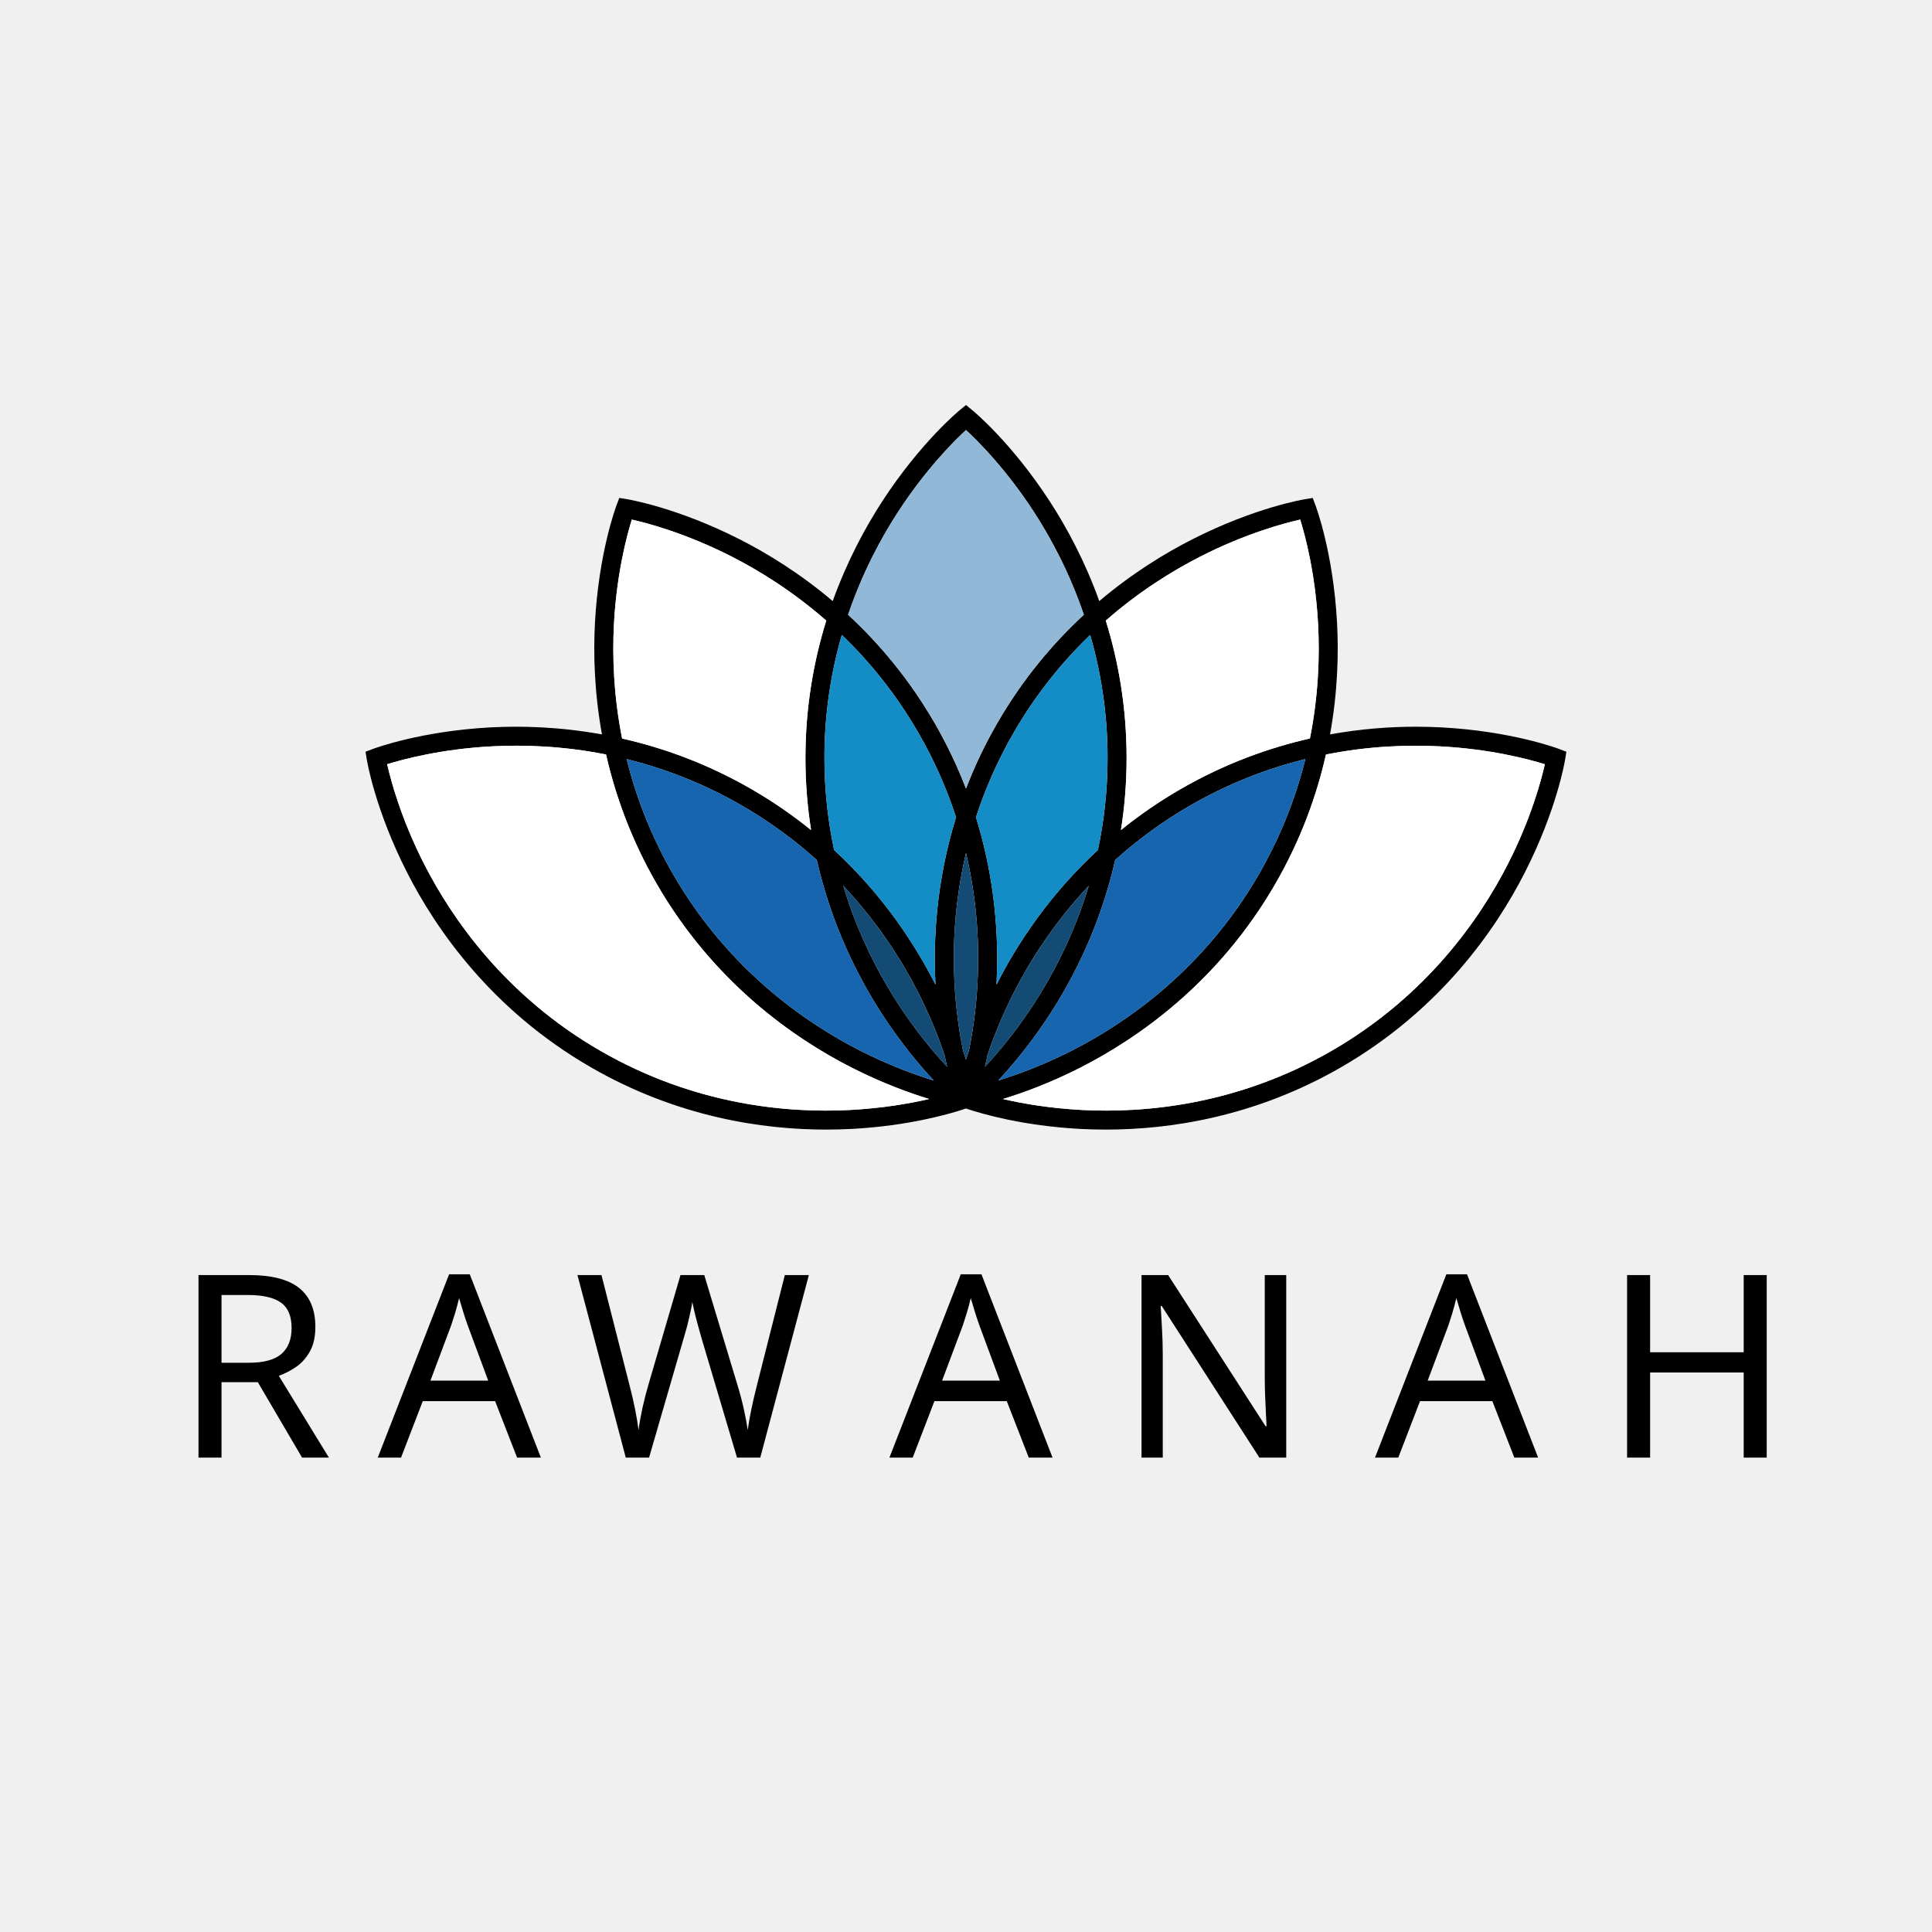
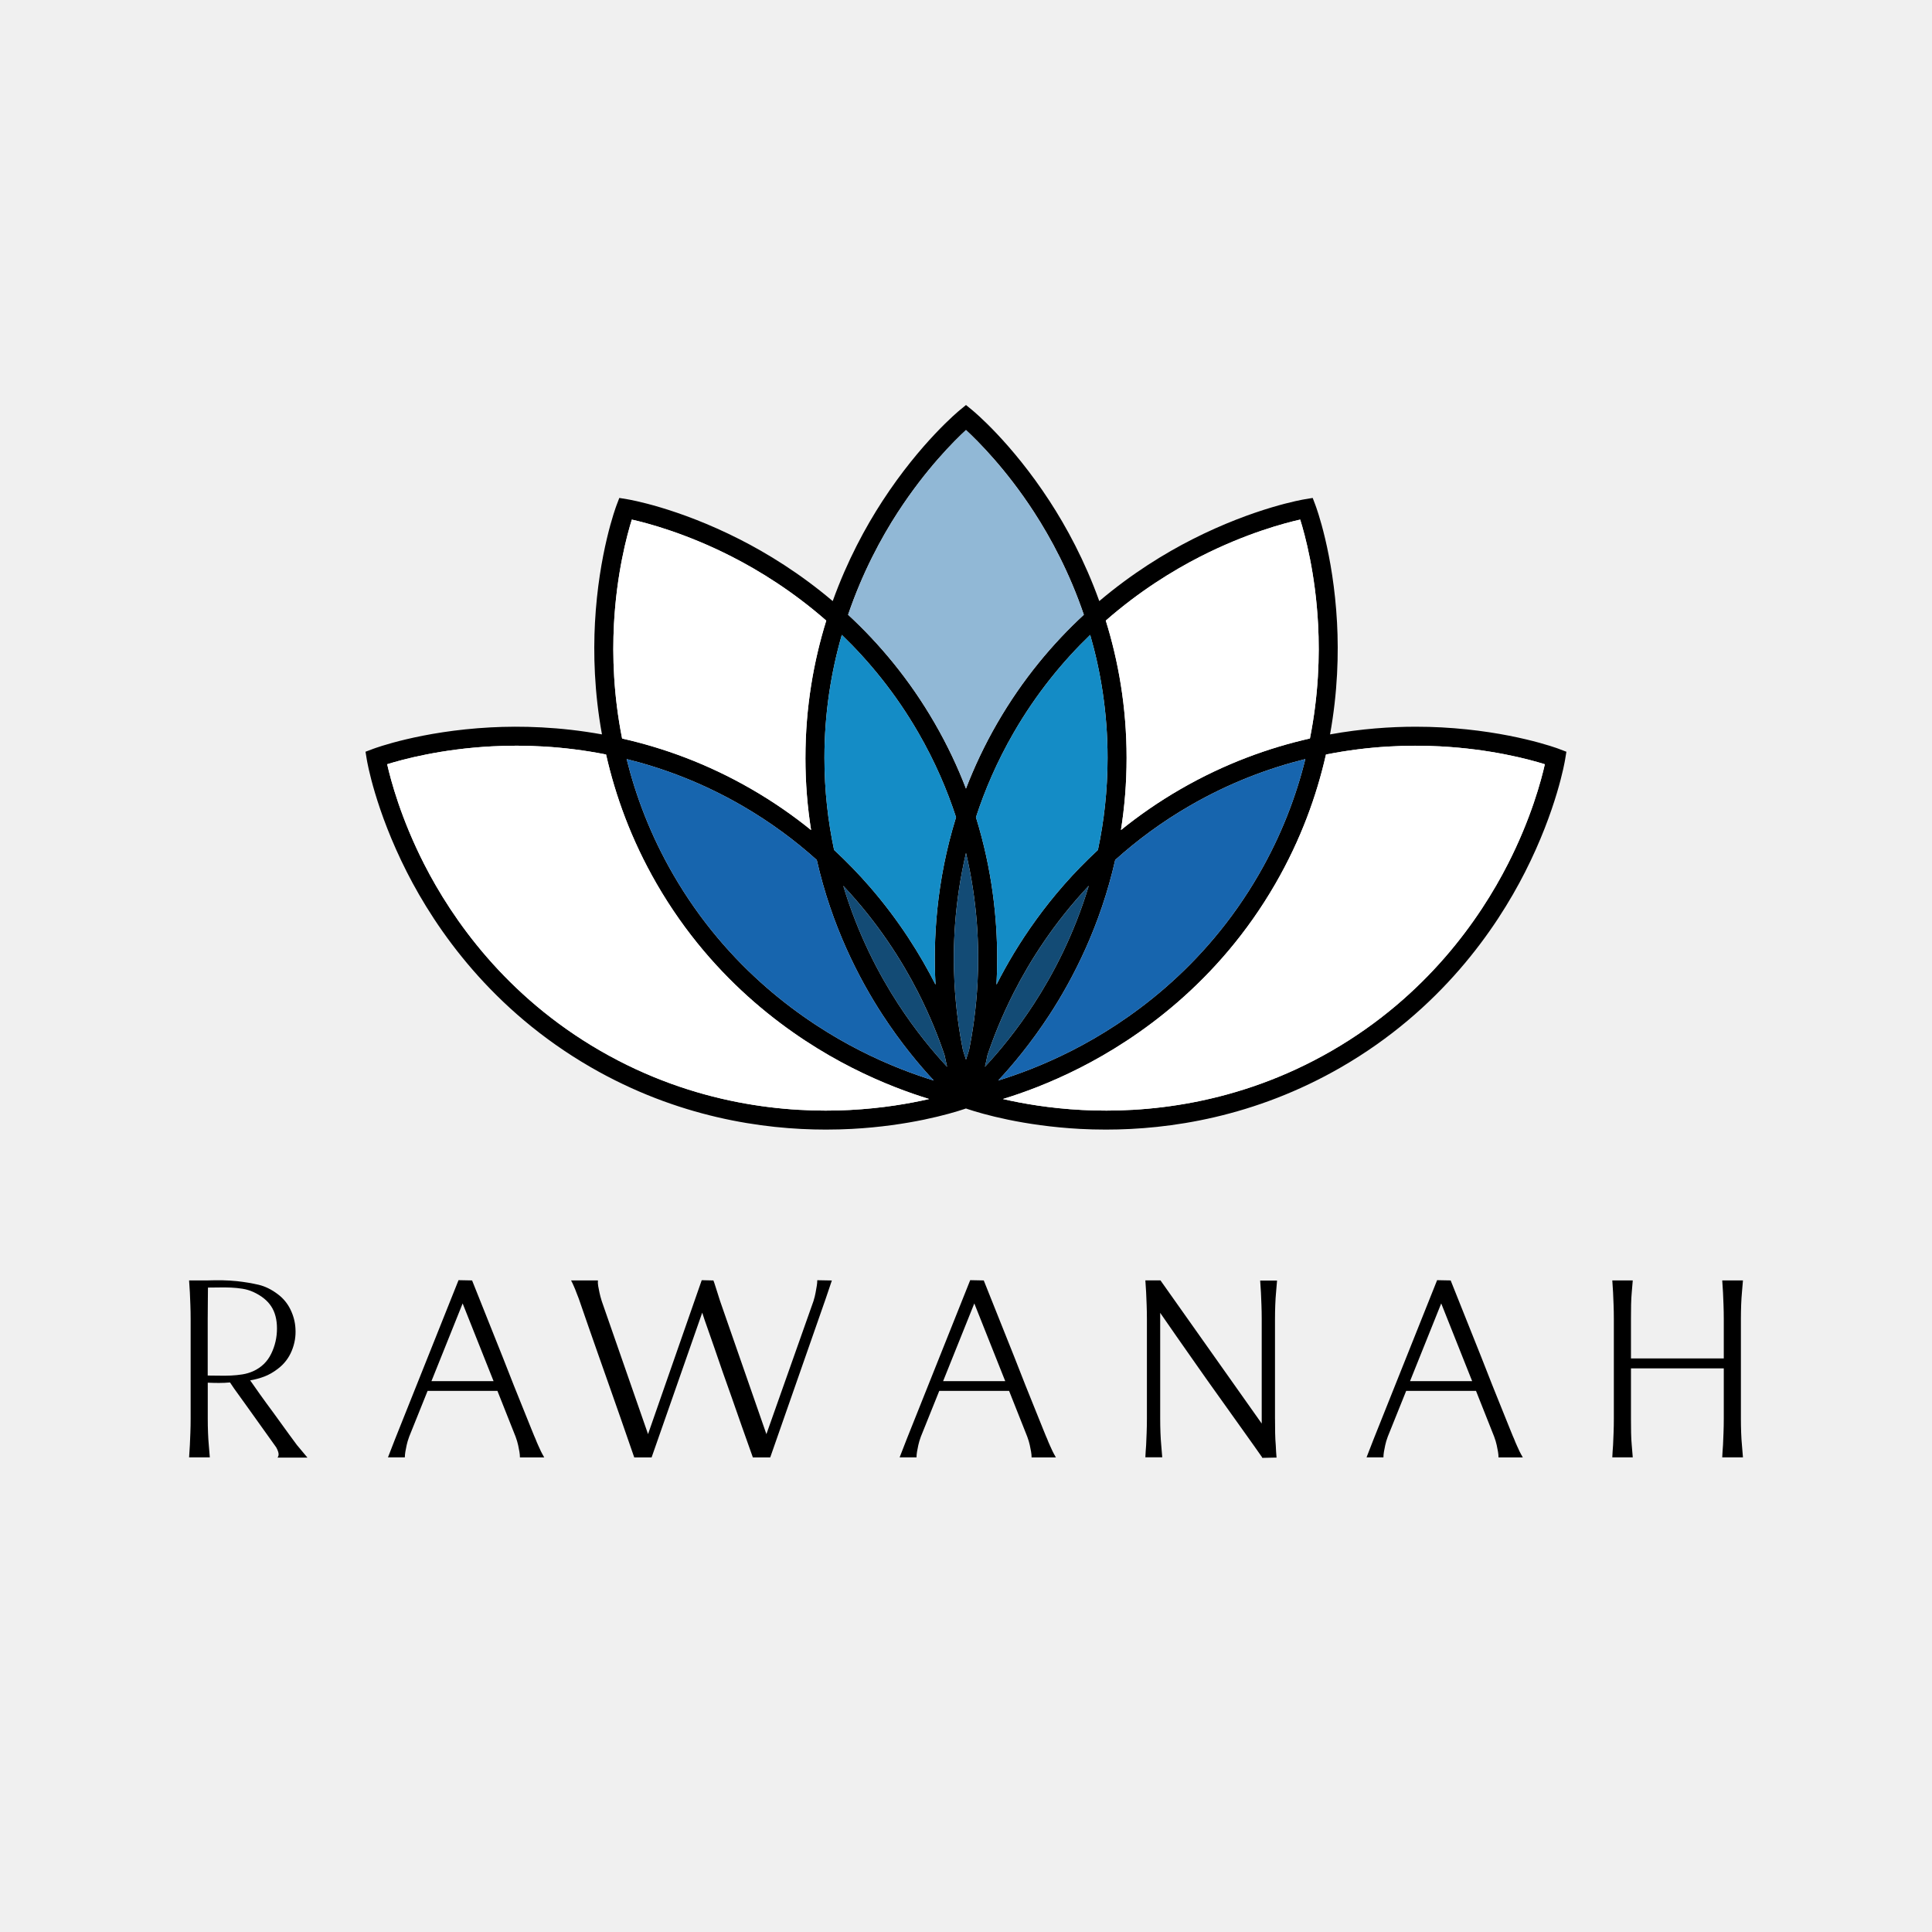
- <svg xmlns="http://www.w3.org/2000/svg" id="Layer_1" data-name="Layer 1" viewBox="0 0 800 800">
+ <svg xmlns="http://www.w3.org/2000/svg" id="Layer_1" version="1.1" viewBox="0 0 800 800">
  <defs>
    <style>
-       .cls-1 {
+       .st0 {
        fill: #1765ae;
      }

-       .cls-2 {
-         letter-spacing: .25em;
+       .st1 {
+         isolation: isolate;
      }

-       .cls-3 {
-         letter-spacing: .17em;
-       }
- 
-       .cls-4 {
+       .st2 {
        fill: #fff;
      }

-       .cls-5 {
+       .st3 {
        fill: #91b8d6;
      }

-       .cls-6 {
-         font-family: Caramella, Caramella;
-         font-size: 105.88px;
-       }
- 
-       .cls-7 {
+       .st4 {
        fill: #134b75;
      }

-       .cls-8 {
+       .st5 {
        fill: #148cc6;
      }
    </style>
  </defs>
  <g>
-     <path d="M645.63,310.14c-.79-.3-19.79-7.39-48.68-8.94-3.35-.18-6.92-.28-10.69-.28-10.53,0-22.56.83-35.52,3.18,3.19-17.59,3.58-33.48,2.9-46.22-1.55-28.89-8.64-47.88-8.94-48.68l-1.14-3.01-3.17.52c-.84.13-20.83,3.49-46.63,16.59-11.37,5.77-24.93,14.05-38.57,25.6-6.04-16.82-13.64-30.76-20.61-41.46-15.79-24.25-31.42-37.15-32.09-37.69l-2.49-2.04-2.49,2.04c-.66.54-16.29,13.44-32.09,37.69-6.96,10.69-14.56,24.63-20.61,41.46-13.64-11.55-27.2-19.83-38.57-25.6-25.8-13.11-45.79-16.46-46.63-16.59l-3.17-.52-1.14,3.01c-.3.79-7.39,19.79-8.94,48.68-.68,12.74-.3,28.62,2.9,46.22-17.59-3.19-33.48-3.58-46.22-2.9-28.89,1.55-47.88,8.64-48.68,8.94l-3.01,1.14.52,3.17c.13.84,3.49,20.83,16.59,46.63,12.08,23.78,35.1,57.12,76.16,80.83,35.89,20.72,71.27,25.83,97.4,25.83,3.76,0,7.32-.11,10.68-.28,23.65-1.27,40.66-6.25,46.49-8.19.3-.09.56-.19.79-.27.24.08.5.17.79.27,5.83,1.94,22.84,6.92,46.49,8.19,3.35.18,6.92.28,10.68.28,26.13,0,61.5-5.11,97.4-25.83,41.06-23.71,64.08-57.04,76.16-80.83,13.11-25.8,16.46-45.79,16.59-46.63l.52-3.17-3.01-1.14ZM497.04,230.46c18.86-9.61,34.75-13.83,41.34-15.31,2.01,6.45,6.31,22.32,7.41,43.46.68,12.9.2,29.17-3.38,47.18-16.93,3.83-35.17,10.35-53.54,20.95-9.1,5.25-17.31,10.98-24.71,16.96,1.49-9.4,2.34-19.37,2.34-29.88,0-21.22-3.47-40.27-8.62-56.85,13.82-12.1,27.66-20.65,39.17-26.52ZM451.42,262.89c4.34,15.04,7.2,32.1,7.2,50.93,0,13.67-1.51,26.42-4,38.14-20.49,18.94-33.73,39.47-41.92,55.61-.03.06-.06.12-.09.18,0-.07.02-.13.02-.2.18-3.35.28-6.92.28-10.68,0-16.52-2.05-36.74-8.79-58.45,3.71-11.38,8.77-23.17,15.61-35.01,9.42-16.31,20.42-29.65,31.69-40.51ZM371.86,212c11.53-17.76,23.18-29.36,28.14-33.93,4.96,4.58,16.62,16.18,28.14,33.93,7.03,10.83,14.75,25.16,20.66,42.55-12.75,11.79-25.28,26.55-35.89,44.93-5.26,9.1-9.5,18.17-12.92,27.06-3.41-8.89-7.66-17.95-12.92-27.06-10.61-18.38-23.14-33.13-35.89-44.93,5.91-17.39,13.63-31.72,20.66-42.55ZM348.58,262.89c11.27,10.87,22.27,24.2,31.69,40.51,6.84,11.84,11.9,23.63,15.61,35.01-8.28,26.65-9.48,51.05-8.51,69.13,0,.07,0,.13.02.2-.03-.06-.06-.12-.09-.18-6.04-11.89-14.82-26.18-27.21-40.44-4.43-5.09-9.32-10.19-14.71-15.17-2.49-11.72-4-24.46-4-38.14,0-18.83,2.86-35.89,7.2-50.93ZM254.21,258.61c1.1-21.14,5.4-37.02,7.41-43.46,6.59,1.48,22.48,5.7,41.34,15.31,11.51,5.87,25.36,14.42,39.17,26.52-5.15,16.58-8.62,35.63-8.62,56.85,0,10.51.85,20.49,2.34,29.89-7.4-6-15.62-11.72-24.71-16.97-18.37-10.61-36.61-17.12-53.54-20.94-3.58-18.02-4.06-34.29-3.38-47.19ZM352,459.62c-25.5,1.34-64.15-1.84-103.42-24.52-39.28-22.68-61.35-54.56-72.95-77.31-9.61-18.86-13.83-34.75-15.31-41.34,6.45-2.01,22.32-6.31,43.46-7.41,12.9-.68,29.17-.2,47.18,3.38,3.83,16.93,10.35,35.17,20.95,53.54,23.71,41.06,57.04,64.08,80.83,76.16,12.54,6.37,23.73,10.43,31.99,12.95-8.1,1.87-19.36,3.84-32.73,4.54ZM356.03,434.97c-22.75-11.6-54.63-33.67-77.31-72.94-9.42-16.31-15.47-32.51-19.24-47.71,15.2,3.77,31.4,9.82,47.71,19.24,11.85,6.85,22.12,14.52,31.02,22.53,6.16,27.21,17.33,48.94,27.21,64.11,7.69,11.79,15.33,20.91,21.24,27.21-7.95-2.43-18.69-6.36-30.63-12.44ZM371.86,415.65c-7.87-12.12-16.59-28.6-22.68-48.85,14.49,15.4,24.41,31.2,30.97,44.07,4.97,9.76,8.51,18.72,10.96,26.01.35,1.72.71,3.35,1.06,4.86-5.67-6.08-13.01-14.85-20.31-26.09ZM404.78,406.83c-.57,10.96-2,20.5-3.53,28.06h0c-.46,1.36-.87,2.65-1.25,3.89-.38-1.24-.79-2.53-1.25-3.89-1.53-7.55-2.96-17.1-3.53-28.06-.76-14.43-.06-33.07,4.78-53.65,4.85,20.58,5.54,39.22,4.78,53.65ZM408.9,436.88h0c2.45-7.3,5.99-16.26,10.96-26.02,6.56-12.87,16.48-28.67,30.97-44.07-6.09,20.25-14.82,36.74-22.68,48.85-7.29,11.24-14.63,20.01-20.31,26.09.35-1.51.72-3.13,1.06-4.85ZM434.57,420.2c9.88-15.17,21.05-36.89,27.21-64.11,8.9-8.01,19.17-15.69,31.02-22.53,16.31-9.42,32.51-15.47,47.71-19.24-3.77,15.2-9.82,31.4-19.24,47.71-22.68,39.28-54.56,61.35-77.31,72.94-11.94,6.08-22.68,10.01-30.63,12.44,5.9-6.3,13.55-15.42,21.24-27.21ZM624.37,357.79c-11.6,22.75-33.67,54.63-72.94,77.31-39.28,22.68-77.92,25.85-103.42,24.52-13.36-.7-24.62-2.67-32.72-4.54,8.26-2.52,19.44-6.58,31.98-12.95,23.78-12.09,57.12-35.1,80.83-76.16,10.61-18.37,17.12-36.61,20.95-53.54,18.01-3.58,34.28-4.06,47.18-3.38,21.14,1.1,37.02,5.4,43.46,7.41-1.48,6.59-5.7,22.48-15.32,41.34Z" />
-     <path class="cls-7" d="M392.16,441.74c-5.67-6.08-13.01-14.85-20.31-26.09-7.87-12.12-16.59-28.6-22.68-48.85,14.49,15.4,24.41,31.2,30.97,44.07,4.97,9.76,8.51,18.72,10.96,26.01.35,1.72.71,3.35,1.06,4.86Z" />
-     <path class="cls-7" d="M404.78,406.83c-.57,10.96-2,20.5-3.53,28.06h0c-.46,1.36-.87,2.65-1.25,3.89-.38-1.24-.79-2.53-1.25-3.89-1.53-7.55-2.96-17.1-3.53-28.06-.76-14.43-.06-33.07,4.78-53.65,4.85,20.58,5.54,39.22,4.78,53.65Z" />
-     <path class="cls-7" d="M450.83,366.8c-6.09,20.25-14.82,36.74-22.68,48.85-7.29,11.24-14.63,20.01-20.31,26.09.35-1.51.72-3.13,1.06-4.85h0c2.45-7.3,5.99-16.26,10.96-26.02,6.56-12.87,16.48-28.67,30.97-44.07Z" />
-     <path class="cls-4" d="M639.69,316.45c-1.48,6.59-5.7,22.48-15.32,41.34-11.6,22.75-33.67,54.63-72.94,77.31-39.28,22.68-77.92,25.85-103.42,24.52-13.36-.7-24.62-2.67-32.72-4.54,8.26-2.52,19.44-6.58,31.98-12.95,23.78-12.09,57.12-35.1,80.83-76.16,10.61-18.37,17.12-36.61,20.95-53.54,18.01-3.58,34.28-4.06,47.18-3.38,21.14,1.1,37.02,5.4,43.46,7.41Z" />
-     <path class="cls-1" d="M540.51,314.32c-3.77,15.2-9.82,31.4-19.24,47.71-22.68,39.28-54.56,61.35-77.31,72.94-11.94,6.08-22.68,10.01-30.63,12.44,5.9-6.3,13.55-15.42,21.24-27.21,9.88-15.17,21.05-36.89,27.21-64.11,8.9-8.01,19.17-15.69,31.02-22.53,16.31-9.42,32.51-15.47,47.71-19.24Z" />
-     <path class="cls-4" d="M542.41,305.79c-16.93,3.83-35.17,10.35-53.54,20.95-9.1,5.25-17.31,10.98-24.71,16.96,1.49-9.4,2.34-19.37,2.34-29.88,0-21.22-3.47-40.27-8.62-56.85,13.82-12.1,27.66-20.65,39.17-26.52,18.86-9.61,34.75-13.83,41.34-15.31,2.01,6.45,6.31,22.32,7.41,43.46.68,12.9.2,29.17-3.38,47.18Z" />
-     <path class="cls-8" d="M458.62,313.82c0,13.67-1.51,26.42-4,38.14-20.49,18.94-33.73,39.47-41.92,55.61-.03.06-.06.12-.09.18,0-.07.02-.13.02-.2.18-3.35.28-6.92.28-10.68,0-16.52-2.05-36.74-8.79-58.45,3.71-11.38,8.77-23.17,15.61-35.01,9.42-16.31,20.42-29.65,31.69-40.51,4.34,15.04,7.2,32.1,7.2,50.93Z" />
-     <path class="cls-5" d="M448.8,254.55c-12.75,11.79-25.28,26.55-35.89,44.93-5.26,9.1-9.5,18.17-12.92,27.06-3.41-8.89-7.66-17.95-12.92-27.06-10.61-18.38-23.14-33.13-35.89-44.93,5.91-17.39,13.63-31.72,20.66-42.55,11.53-17.76,23.18-29.36,28.14-33.93,4.96,4.58,16.62,16.18,28.14,33.93,7.03,10.83,14.75,25.16,20.66,42.55Z" />
-     <path class="cls-8" d="M387.37,407.55c0,.07,0,.13.02.2-.03-.06-.06-.12-.09-.18-6.04-11.89-14.82-26.18-27.21-40.44-4.43-5.09-9.32-10.19-14.71-15.17-2.49-11.72-4-24.46-4-38.14,0-18.83,2.86-35.89,7.2-50.93,11.27,10.87,22.27,24.2,31.69,40.51,6.84,11.84,11.9,23.63,15.61,35.01-8.28,26.65-9.48,51.05-8.51,69.13Z" />
-     <path class="cls-4" d="M333.51,313.82c0,10.51.85,20.49,2.34,29.89-7.4-6-15.62-11.72-24.71-16.97-18.37-10.61-36.61-17.12-53.54-20.94-3.58-18.02-4.06-34.29-3.38-47.19,1.1-21.14,5.4-37.02,7.41-43.46,6.59,1.48,22.48,5.7,41.34,15.31,11.51,5.87,25.36,14.42,39.17,26.52-5.15,16.58-8.62,35.63-8.62,56.85Z" />
-     <path class="cls-1" d="M386.66,447.41c-7.95-2.43-18.69-6.36-30.63-12.44-22.75-11.6-54.63-33.67-77.31-72.94-9.42-16.31-15.47-32.51-19.24-47.71,15.2,3.77,31.4,9.82,47.71,19.24,11.85,6.85,22.12,14.52,31.02,22.53,6.16,27.21,17.33,48.94,27.21,64.11,7.69,11.79,15.33,20.91,21.24,27.21Z" />
-     <path class="cls-4" d="M384.73,455.08c-8.1,1.87-19.36,3.84-32.73,4.54-25.5,1.34-64.15-1.84-103.42-24.52-39.28-22.68-61.35-54.56-72.95-77.31-9.61-18.86-13.83-34.75-15.31-41.34,6.45-2.01,22.32-6.31,43.46-7.41,12.9-.68,29.17-.2,47.18,3.38,3.83,16.93,10.35,35.17,20.95,53.54,23.71,41.06,57.04,64.08,80.83,76.16,12.54,6.37,23.73,10.43,31.99,12.95Z" />
+     <path d="M645.63,310.14c-.79-.3-19.79-7.39-48.68-8.94-3.35-.18-6.92-.28-10.69-.28-10.53,0-22.56.83-35.52,3.18,3.19-17.59,3.58-33.48,2.9-46.22-1.55-28.89-8.64-47.88-8.94-48.68l-1.14-3.01-3.17.52c-.84.13-20.83,3.49-46.63,16.59-11.37,5.77-24.93,14.05-38.57,25.6-6.04-16.82-13.64-30.76-20.61-41.46-15.79-24.25-31.42-37.15-32.09-37.69l-2.49-2.04-2.49,2.04c-.66.54-16.29,13.44-32.09,37.69-6.96,10.69-14.56,24.63-20.61,41.46-13.64-11.55-27.2-19.83-38.57-25.6-25.8-13.11-45.79-16.46-46.63-16.59l-3.17-.52-1.14,3.01c-.3.79-7.39,19.79-8.94,48.68-.68,12.74-.3,28.62,2.9,46.22-17.59-3.19-33.48-3.58-46.22-2.9-28.89,1.55-47.88,8.64-48.68,8.94l-3.01,1.14.52,3.17c.13.84,3.49,20.83,16.59,46.63,12.08,23.78,35.1,57.12,76.16,80.83,35.89,20.72,71.27,25.83,97.4,25.83,3.76,0,7.32-.11,10.68-.28,23.65-1.27,40.66-6.25,46.49-8.19.3-.09.56-.19.79-.27.24.08.5.17.79.27,5.83,1.94,22.84,6.92,46.49,8.19,3.35.18,6.92.28,10.68.28,26.13,0,61.5-5.11,97.4-25.83,41.06-23.71,64.08-57.04,76.16-80.83,13.11-25.8,16.46-45.79,16.59-46.63l.52-3.17-3.01-1.14h.03ZM497.04,230.46c18.86-9.61,34.75-13.83,41.34-15.31,2.01,6.45,6.31,22.32,7.41,43.46.68,12.9.2,29.17-3.38,47.18-16.93,3.83-35.17,10.35-53.54,20.95-9.1,5.25-17.31,10.98-24.71,16.96,1.49-9.4,2.34-19.37,2.34-29.88,0-21.22-3.47-40.27-8.62-56.85,13.82-12.1,27.66-20.65,39.17-26.52h0ZM451.42,262.89c4.34,15.04,7.2,32.1,7.2,50.93,0,13.67-1.51,26.42-4,38.14-20.49,18.94-33.73,39.47-41.92,55.61l-.09.18c0-.07.02-.13.02-.2.18-3.35.28-6.92.28-10.68,0-16.52-2.05-36.74-8.79-58.45,3.71-11.38,8.77-23.17,15.61-35.01,9.42-16.31,20.42-29.65,31.69-40.51h0ZM371.86,212c11.53-17.76,23.18-29.36,28.14-33.93,4.96,4.58,16.62,16.18,28.14,33.93,7.03,10.83,14.75,25.16,20.66,42.55-12.75,11.79-25.28,26.55-35.89,44.93-5.26,9.1-9.5,18.17-12.92,27.06-3.41-8.89-7.66-17.95-12.92-27.06-10.61-18.38-23.14-33.13-35.89-44.93,5.91-17.39,13.63-31.72,20.66-42.55h.02ZM348.58,262.89c11.27,10.87,22.27,24.2,31.69,40.51,6.84,11.84,11.9,23.63,15.61,35.01-8.28,26.65-9.48,51.05-8.51,69.13,0,.07,0,.13.02.2l-.09-.18c-6.04-11.89-14.82-26.18-27.21-40.44-4.43-5.09-9.32-10.19-14.71-15.17-2.49-11.72-4-24.46-4-38.14,0-18.83,2.86-35.89,7.2-50.93h0ZM254.21,258.61c1.1-21.14,5.4-37.02,7.41-43.46,6.59,1.48,22.48,5.7,41.34,15.31,11.51,5.87,25.36,14.42,39.17,26.52-5.15,16.58-8.62,35.63-8.62,56.85,0,10.51.85,20.49,2.34,29.89-7.4-6-15.62-11.72-24.71-16.97-18.37-10.61-36.61-17.12-53.54-20.94-3.58-18.02-4.06-34.29-3.38-47.19h0ZM352,459.62c-25.5,1.34-64.15-1.84-103.42-24.52-39.28-22.68-61.35-54.56-72.95-77.31-9.61-18.86-13.83-34.75-15.31-41.34,6.45-2.01,22.32-6.31,43.46-7.41,12.9-.68,29.17-.2,47.18,3.38,3.83,16.93,10.35,35.17,20.95,53.54,23.71,41.06,57.04,64.08,80.83,76.16,12.54,6.37,23.73,10.43,31.99,12.95-8.1,1.87-19.36,3.84-32.73,4.54h0ZM356.03,434.97c-22.75-11.6-54.63-33.67-77.31-72.94-9.42-16.31-15.47-32.51-19.24-47.71,15.2,3.77,31.4,9.82,47.71,19.24,11.85,6.85,22.12,14.52,31.02,22.53,6.16,27.21,17.33,48.94,27.21,64.11,7.69,11.79,15.33,20.91,21.24,27.21-7.95-2.43-18.69-6.36-30.63-12.44h0ZM371.86,415.65c-7.87-12.12-16.59-28.6-22.68-48.85,14.49,15.4,24.41,31.2,30.97,44.07,4.97,9.76,8.51,18.72,10.96,26.01.35,1.72.71,3.35,1.06,4.86-5.67-6.08-13.01-14.85-20.31-26.09ZM404.78,406.83c-.57,10.96-2,20.5-3.53,28.06h0c-.46,1.36-.87,2.65-1.25,3.89-.38-1.24-.79-2.53-1.25-3.89-1.53-7.55-2.96-17.1-3.53-28.06-.76-14.43-.06-33.07,4.78-53.65,4.85,20.58,5.54,39.22,4.78,53.65ZM408.9,436.88h0c2.45-7.3,5.99-16.26,10.96-26.02,6.56-12.87,16.48-28.67,30.97-44.07-6.09,20.25-14.82,36.74-22.68,48.85-7.29,11.24-14.63,20.01-20.31,26.09.35-1.51.72-3.13,1.06-4.85ZM434.57,420.2c9.88-15.17,21.05-36.89,27.21-64.11,8.9-8.01,19.17-15.69,31.02-22.53,16.31-9.42,32.51-15.47,47.71-19.24-3.77,15.2-9.82,31.4-19.24,47.71-22.68,39.28-54.56,61.35-77.31,72.94-11.94,6.08-22.68,10.01-30.63,12.44,5.9-6.3,13.55-15.42,21.24-27.21h0ZM624.37,357.79c-11.6,22.75-33.67,54.63-72.94,77.31-39.28,22.68-77.92,25.85-103.42,24.52-13.36-.7-24.62-2.67-32.72-4.54,8.26-2.52,19.44-6.58,31.98-12.95,23.78-12.09,57.12-35.1,80.83-76.16,10.61-18.37,17.12-36.61,20.95-53.54,18.01-3.58,34.28-4.06,47.18-3.38,21.14,1.1,37.02,5.4,43.46,7.41-1.48,6.59-5.7,22.48-15.32,41.34h0Z" />
+     <path class="st4" d="M392.16,441.74c-5.67-6.08-13.01-14.85-20.31-26.09-7.87-12.12-16.59-28.6-22.68-48.85,14.49,15.4,24.41,31.2,30.97,44.07,4.97,9.76,8.51,18.72,10.96,26.01.35,1.72.71,3.35,1.06,4.86Z" />
+     <path class="st4" d="M404.78,406.83c-.57,10.96-2,20.5-3.53,28.06h0c-.46,1.36-.87,2.65-1.25,3.89-.38-1.24-.79-2.53-1.25-3.89-1.53-7.55-2.96-17.1-3.53-28.06-.76-14.43-.06-33.07,4.78-53.65,4.85,20.58,5.54,39.22,4.78,53.65Z" />
+     <path class="st4" d="M450.83,366.8c-6.09,20.25-14.82,36.74-22.68,48.85-7.29,11.24-14.63,20.01-20.31,26.09.35-1.51.72-3.13,1.06-4.85h0c2.45-7.3,5.99-16.26,10.96-26.02,6.56-12.87,16.48-28.67,30.97-44.07Z" />
+     <path class="st2" d="M639.69,316.45c-1.48,6.59-5.7,22.48-15.32,41.34-11.6,22.75-33.67,54.63-72.94,77.31-39.28,22.68-77.92,25.85-103.42,24.52-13.36-.7-24.62-2.67-32.72-4.54,8.26-2.52,19.44-6.58,31.98-12.95,23.78-12.09,57.12-35.1,80.83-76.16,10.61-18.37,17.12-36.61,20.95-53.54,18.01-3.58,34.28-4.06,47.18-3.38,21.14,1.1,37.02,5.4,43.46,7.41h0Z" />
+     <path class="st0" d="M540.51,314.32c-3.77,15.2-9.82,31.4-19.24,47.71-22.68,39.28-54.56,61.35-77.31,72.94-11.94,6.08-22.68,10.01-30.63,12.44,5.9-6.3,13.55-15.42,21.24-27.21,9.88-15.17,21.05-36.89,27.21-64.11,8.9-8.01,19.17-15.69,31.02-22.53,16.31-9.42,32.51-15.47,47.71-19.24h0Z" />
+     <path class="st2" d="M542.41,305.79c-16.93,3.83-35.17,10.35-53.54,20.95-9.1,5.25-17.31,10.98-24.71,16.96,1.49-9.4,2.34-19.37,2.34-29.88,0-21.22-3.47-40.27-8.62-56.85,13.82-12.1,27.66-20.65,39.17-26.52,18.86-9.61,34.75-13.83,41.34-15.31,2.01,6.45,6.31,22.32,7.41,43.46.68,12.9.2,29.17-3.38,47.18h-.01Z" />
+     <path class="st5" d="M458.62,313.82c0,13.67-1.51,26.42-4,38.14-20.49,18.94-33.73,39.47-41.92,55.61l-.09.18c0-.07.02-.13.02-.2.18-3.35.28-6.92.28-10.68,0-16.52-2.05-36.74-8.79-58.45,3.71-11.38,8.77-23.17,15.61-35.01,9.42-16.31,20.42-29.65,31.69-40.51,4.34,15.04,7.2,32.1,7.2,50.93h0Z" />
+     <path class="st3" d="M448.8,254.55c-12.75,11.79-25.28,26.55-35.89,44.93-5.26,9.1-9.5,18.17-12.92,27.06-3.41-8.89-7.66-17.95-12.92-27.06-10.61-18.38-23.14-33.13-35.89-44.93,5.91-17.39,13.63-31.72,20.66-42.55,11.53-17.76,23.18-29.36,28.14-33.93,4.96,4.58,16.62,16.18,28.14,33.93,7.03,10.83,14.75,25.16,20.66,42.55h.02Z" />
+     <path class="st5" d="M387.37,407.55c0,.07,0,.13.02.2l-.09-.18c-6.04-11.89-14.82-26.18-27.21-40.44-4.43-5.09-9.32-10.19-14.71-15.17-2.49-11.72-4-24.46-4-38.14,0-18.83,2.86-35.89,7.2-50.93,11.27,10.87,22.27,24.2,31.69,40.51,6.84,11.84,11.9,23.63,15.61,35.01-8.28,26.65-9.48,51.05-8.51,69.13h0Z" />
+     <path class="st2" d="M333.51,313.82c0,10.51.85,20.49,2.34,29.89-7.4-6-15.62-11.72-24.71-16.97-18.37-10.61-36.61-17.12-53.54-20.94-3.58-18.02-4.06-34.29-3.38-47.19,1.1-21.14,5.4-37.02,7.41-43.46,6.59,1.48,22.48,5.7,41.34,15.31,11.51,5.87,25.36,14.42,39.17,26.52-5.15,16.58-8.62,35.63-8.62,56.85h-.01Z" />
+     <path class="st0" d="M386.66,447.41c-7.95-2.43-18.69-6.36-30.63-12.44-22.75-11.6-54.63-33.67-77.31-72.94-9.42-16.31-15.47-32.51-19.24-47.71,15.2,3.77,31.4,9.82,47.71,19.24,11.85,6.85,22.12,14.52,31.02,22.53,6.16,27.21,17.33,48.94,27.21,64.11,7.69,11.79,15.33,20.91,21.24,27.21h0Z" />
+     <path class="st2" d="M384.73,455.08c-8.1,1.87-19.36,3.84-32.73,4.54-25.5,1.34-64.15-1.84-103.42-24.52-39.28-22.68-61.35-54.56-72.95-77.31-9.61-18.86-13.83-34.75-15.31-41.34,6.45-2.01,22.32-6.31,43.46-7.41,12.9-.68,29.17-.2,47.18,3.38,3.83,16.93,10.35,35.17,20.95,53.54,23.71,41.06,57.04,64.08,80.83,76.16,12.54,6.37,23.73,10.43,31.99,12.95h0Z" />
  </g>
-   <text class="cls-6" transform="translate(71.93 603.57)">
-     <tspan class="cls-2" x="0" y="0">R</tspan>
-     <tspan class="cls-3" x="84.49" y="0">AW</tspan>
-     <tspan class="cls-2" x="296.36" y="0">ANAH</tspan>
-   </text>
+   <g class="st1">
+     <g class="st1">
+       <path d="M114.92,603.57c.21-.28.35-.6.42-.95.14-.78-.18-1.87-.95-3.28-3.04-4.3-5.86-8.26-8.47-11.86-1.13-1.55-2.24-3.11-3.33-4.66-1.1-1.55-2.14-3-3.12-4.34-.99-1.34-1.85-2.54-2.59-3.6s-1.29-1.87-1.64-2.44c-1.55.14-3.07.21-4.55.21s-3.04-.04-4.66-.11v14.93c0,1.98.03,3.92.11,5.82.07,1.91.18,3.6.32,5.08.14,1.84.28,3.53.42,5.08h-8.58c.07-1.55.18-3.25.32-5.08.07-1.48.14-3.18.21-5.08.07-1.91.11-3.85.11-5.82v-41.29c0-1.98-.04-3.93-.11-5.88-.07-1.94-.14-3.65-.21-5.13-.14-1.76-.25-3.42-.32-4.98h7.83c2.05-.07,4.06-.09,6.04-.05,1.98.04,3.99.16,6.04.37,3.18.35,6.12.85,8.84,1.48,2.72.64,5.38,1.94,7.99,3.92,2.26,1.69,4.01,3.81,5.24,6.35,1.23,2.54,1.92,5.15,2.06,7.83.21,3.18-.3,6.27-1.54,9.26-1.24,3-3.16,5.49-5.77,7.46-1.84,1.41-3.69,2.47-5.56,3.18-1.87.71-3.83,1.24-5.88,1.59.92,1.34,2.26,3.25,4.02,5.72,1.76,2.47,3.56,4.94,5.4,7.41,2.12,2.9,4.34,5.97,6.67,9.21l3.28,4.45,4.34,5.19h-12.39ZM86.01,569.58c1.55,0,3.14.02,4.76.05,1.62.04,3.25.02,4.87-.05,1.62-.07,3.21-.23,4.76-.48,1.55-.25,3.03-.69,4.45-1.32,3.39-1.55,5.88-3.97,7.46-7.25,1.59-3.28,2.38-6.76,2.38-10.43s-.79-6.72-2.38-9.16c-1.59-2.44-4.08-4.43-7.46-5.98-1.41-.63-2.9-1.08-4.45-1.32-1.55-.25-3.14-.41-4.76-.48-1.62-.07-3.25-.09-4.87-.05-1.62.04-3.18.05-4.66.05,0,1.55-.02,3.48-.05,5.77-.04,2.29-.05,4.68-.05,7.15v23.51Z" />
+     </g>
+     <g class="st1">
+       <path d="M215.29,603.46c0-.71-.07-1.48-.21-2.33-.14-.78-.32-1.68-.53-2.7-.21-1.02-.57-2.21-1.06-3.55l-7.52-18.95h-28.91l-7.62,18.95c-.49,1.34-.85,2.53-1.06,3.55-.21,1.02-.39,1.92-.53,2.7-.14.85-.21,1.62-.21,2.33h-6.99l2.96-7.62,26.26-65.75,5.61.11c4.66,11.65,8.86,22.17,12.6,31.55,1.55,4.02,3.11,7.98,4.66,11.86,1.55,3.88,2.96,7.39,4.24,10.54,1.27,3.14,2.33,5.77,3.18,7.89.85,2.12,1.38,3.39,1.59,3.81.35.92.72,1.8,1.11,2.65.39.85.76,1.66,1.11,2.43.42.85.88,1.69,1.38,2.54h-10.06ZM204.38,571.91l-12.81-32.19-12.92,32.19h25.73Z" />
+       <path d="M344.46,530.2l-2.54,7.52-22.98,65.75h-7.2c-3.18-8.89-6.14-17.29-8.89-25.2-1.2-3.32-2.4-6.71-3.6-10.16-1.2-3.46-2.33-6.74-3.39-9.85-1.06-3.11-2.05-5.93-2.96-8.47-.92-2.54-1.62-4.62-2.12-6.25l-20.96,59.93h-7.2c-4.02-11.65-7.69-22.16-11.01-31.55-1.41-4.02-2.81-7.98-4.18-11.86-1.38-3.88-2.61-7.41-3.71-10.59-1.1-3.18-2.01-5.82-2.75-7.94-.74-2.12-1.18-3.39-1.32-3.81-.35-.85-.69-1.71-1.01-2.59-.32-.88-.65-1.71-1.01-2.49-.35-.85-.74-1.66-1.16-2.44h11.12c-.07.71-.04,1.48.11,2.33.14.78.32,1.68.53,2.7.21,1.02.53,2.21.95,3.55l19.16,55.06,22.23-63.74,4.87.11v.11c.14.28.44,1.16.9,2.65.46,1.48,1.08,3.42,1.85,5.82l19.16,55.06,19.48-55.06c.42-1.34.72-2.54.9-3.6.18-1.06.33-1.98.48-2.75.14-.85.21-1.62.21-2.33l6.04.11Z" />
+     </g>
+     <g class="st1">
+       <path d="M427.16,603.46c0-.71-.07-1.48-.21-2.33-.14-.78-.32-1.68-.53-2.7-.21-1.02-.57-2.21-1.06-3.55l-7.52-18.95h-28.91l-7.62,18.95c-.49,1.34-.85,2.53-1.06,3.55-.21,1.02-.39,1.92-.53,2.7-.14.85-.21,1.62-.21,2.33h-6.99l2.96-7.62,26.26-65.75,5.61.11c4.66,11.65,8.86,22.17,12.6,31.55,1.55,4.02,3.11,7.98,4.66,11.86,1.55,3.88,2.96,7.39,4.24,10.54,1.27,3.14,2.33,5.77,3.18,7.89.85,2.12,1.38,3.39,1.59,3.81.35.92.72,1.8,1.11,2.65.39.85.76,1.66,1.11,2.43.42.85.88,1.69,1.38,2.54h-10.06ZM416.25,571.91l-12.81-32.19-12.92,32.19h25.73Z" />
+       <path d="M527.96,587.58c0,1.98.02,3.92.05,5.82.04,1.91.12,3.6.26,5.08.07,1.84.18,3.53.32,5.08h-.74l-5.08.11-.11-.11h-.11v-.21c-.42-.63-1.52-2.19-3.28-4.66-1.76-2.47-3.9-5.47-6.41-9-2.51-3.53-5.28-7.41-8.31-11.65-3.04-4.24-6.04-8.47-9-12.71s-5.77-8.24-8.42-12.02c-2.65-3.78-4.89-7-6.72-9.69v43.83c0,1.98.04,3.92.11,5.82.07,1.91.18,3.6.32,5.08.14,1.84.28,3.53.42,5.08h-6.99c.07-1.55.17-3.25.32-5.08.07-1.48.14-3.18.21-5.08.07-1.91.11-3.85.11-5.82v-41.29c0-1.98-.04-3.93-.11-5.88-.07-1.94-.14-3.65-.21-5.13-.14-1.76-.25-3.42-.32-4.98h6.25l41.93,59.29v-43.2c0-1.98-.04-3.93-.11-5.88-.07-1.94-.14-3.65-.21-5.14-.14-1.76-.25-3.42-.32-4.98h6.99c-.14,1.55-.28,3.21-.42,4.98-.14,1.48-.25,3.18-.32,5.08-.07,1.91-.11,3.85-.11,5.82v41.4Z" />
+       <path d="M620.5,603.46c0-.71-.07-1.48-.21-2.33-.14-.78-.32-1.68-.53-2.7-.21-1.02-.57-2.21-1.06-3.55l-7.52-18.95h-28.91l-7.62,18.95c-.5,1.34-.85,2.53-1.06,3.55-.21,1.02-.39,1.92-.53,2.7-.14.85-.21,1.62-.21,2.33h-6.99l2.96-7.62,26.26-65.75,5.61.11c4.66,11.65,8.86,22.17,12.6,31.55,1.55,4.02,3.11,7.98,4.66,11.86,1.55,3.88,2.96,7.39,4.24,10.54,1.27,3.14,2.33,5.77,3.18,7.89.85,2.12,1.38,3.39,1.59,3.81.35.92.72,1.8,1.11,2.65.39.85.76,1.66,1.11,2.43.42.85.88,1.69,1.38,2.54h-10.06ZM609.59,571.91l-12.81-32.19-12.92,32.19h25.73Z" />
+       <path d="M720.87,587.48c0,1.98.04,3.92.11,5.82.07,1.91.17,3.6.32,5.08.14,1.84.28,3.53.42,5.08h-8.58c.07-1.55.17-3.25.32-5.08.07-1.48.14-3.18.21-5.08.07-1.91.11-3.85.11-5.82v-20.86h-38.43v20.86c0,1.98.02,3.92.05,5.82.04,1.91.12,3.6.27,5.08.14,1.84.28,3.53.42,5.08h-8.47c.07-1.55.17-3.25.32-5.08.07-1.48.14-3.18.21-5.08.07-1.91.11-3.85.11-5.82v-41.29c0-1.98-.04-3.93-.11-5.88-.07-1.94-.14-3.65-.21-5.13-.14-1.76-.25-3.42-.32-4.98h8.47c-.14,1.55-.28,3.21-.42,4.98-.14,1.48-.23,3.18-.27,5.08-.04,1.91-.05,3.85-.05,5.82v16.41h38.43v-16.31c0-1.98-.04-3.93-.11-5.88-.07-1.94-.14-3.65-.21-5.13-.14-1.76-.25-3.42-.32-4.98h8.58c-.14,1.55-.28,3.21-.42,4.98-.14,1.48-.25,3.18-.32,5.08-.07,1.91-.11,3.85-.11,5.82v41.4Z" />
+     </g>
+   </g>
</svg>
